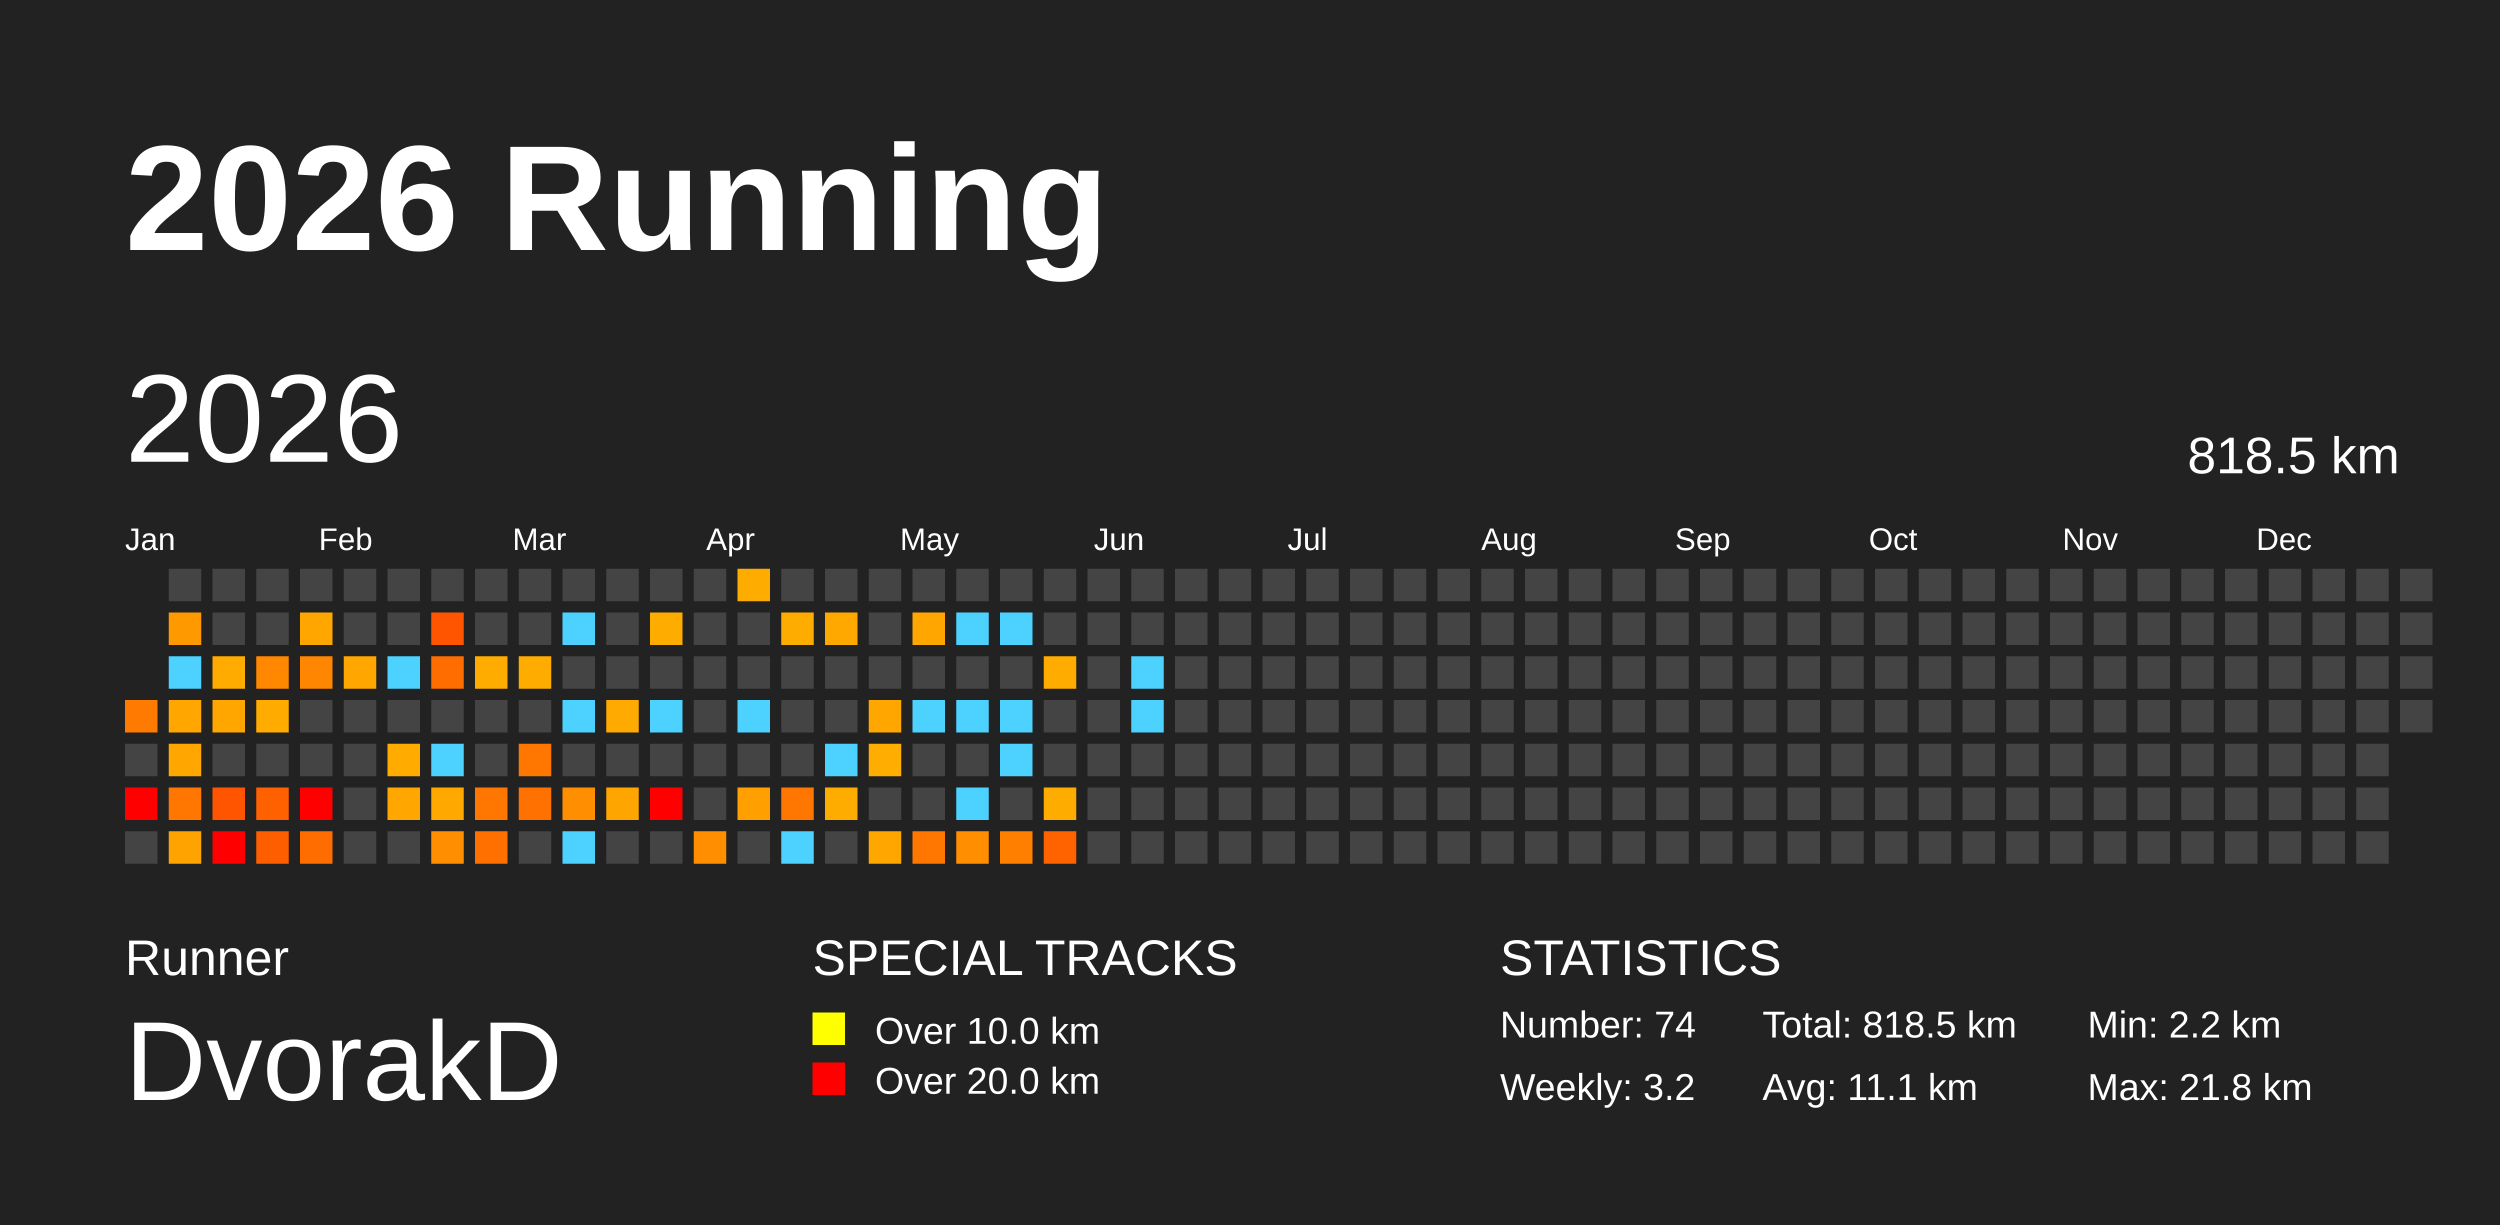
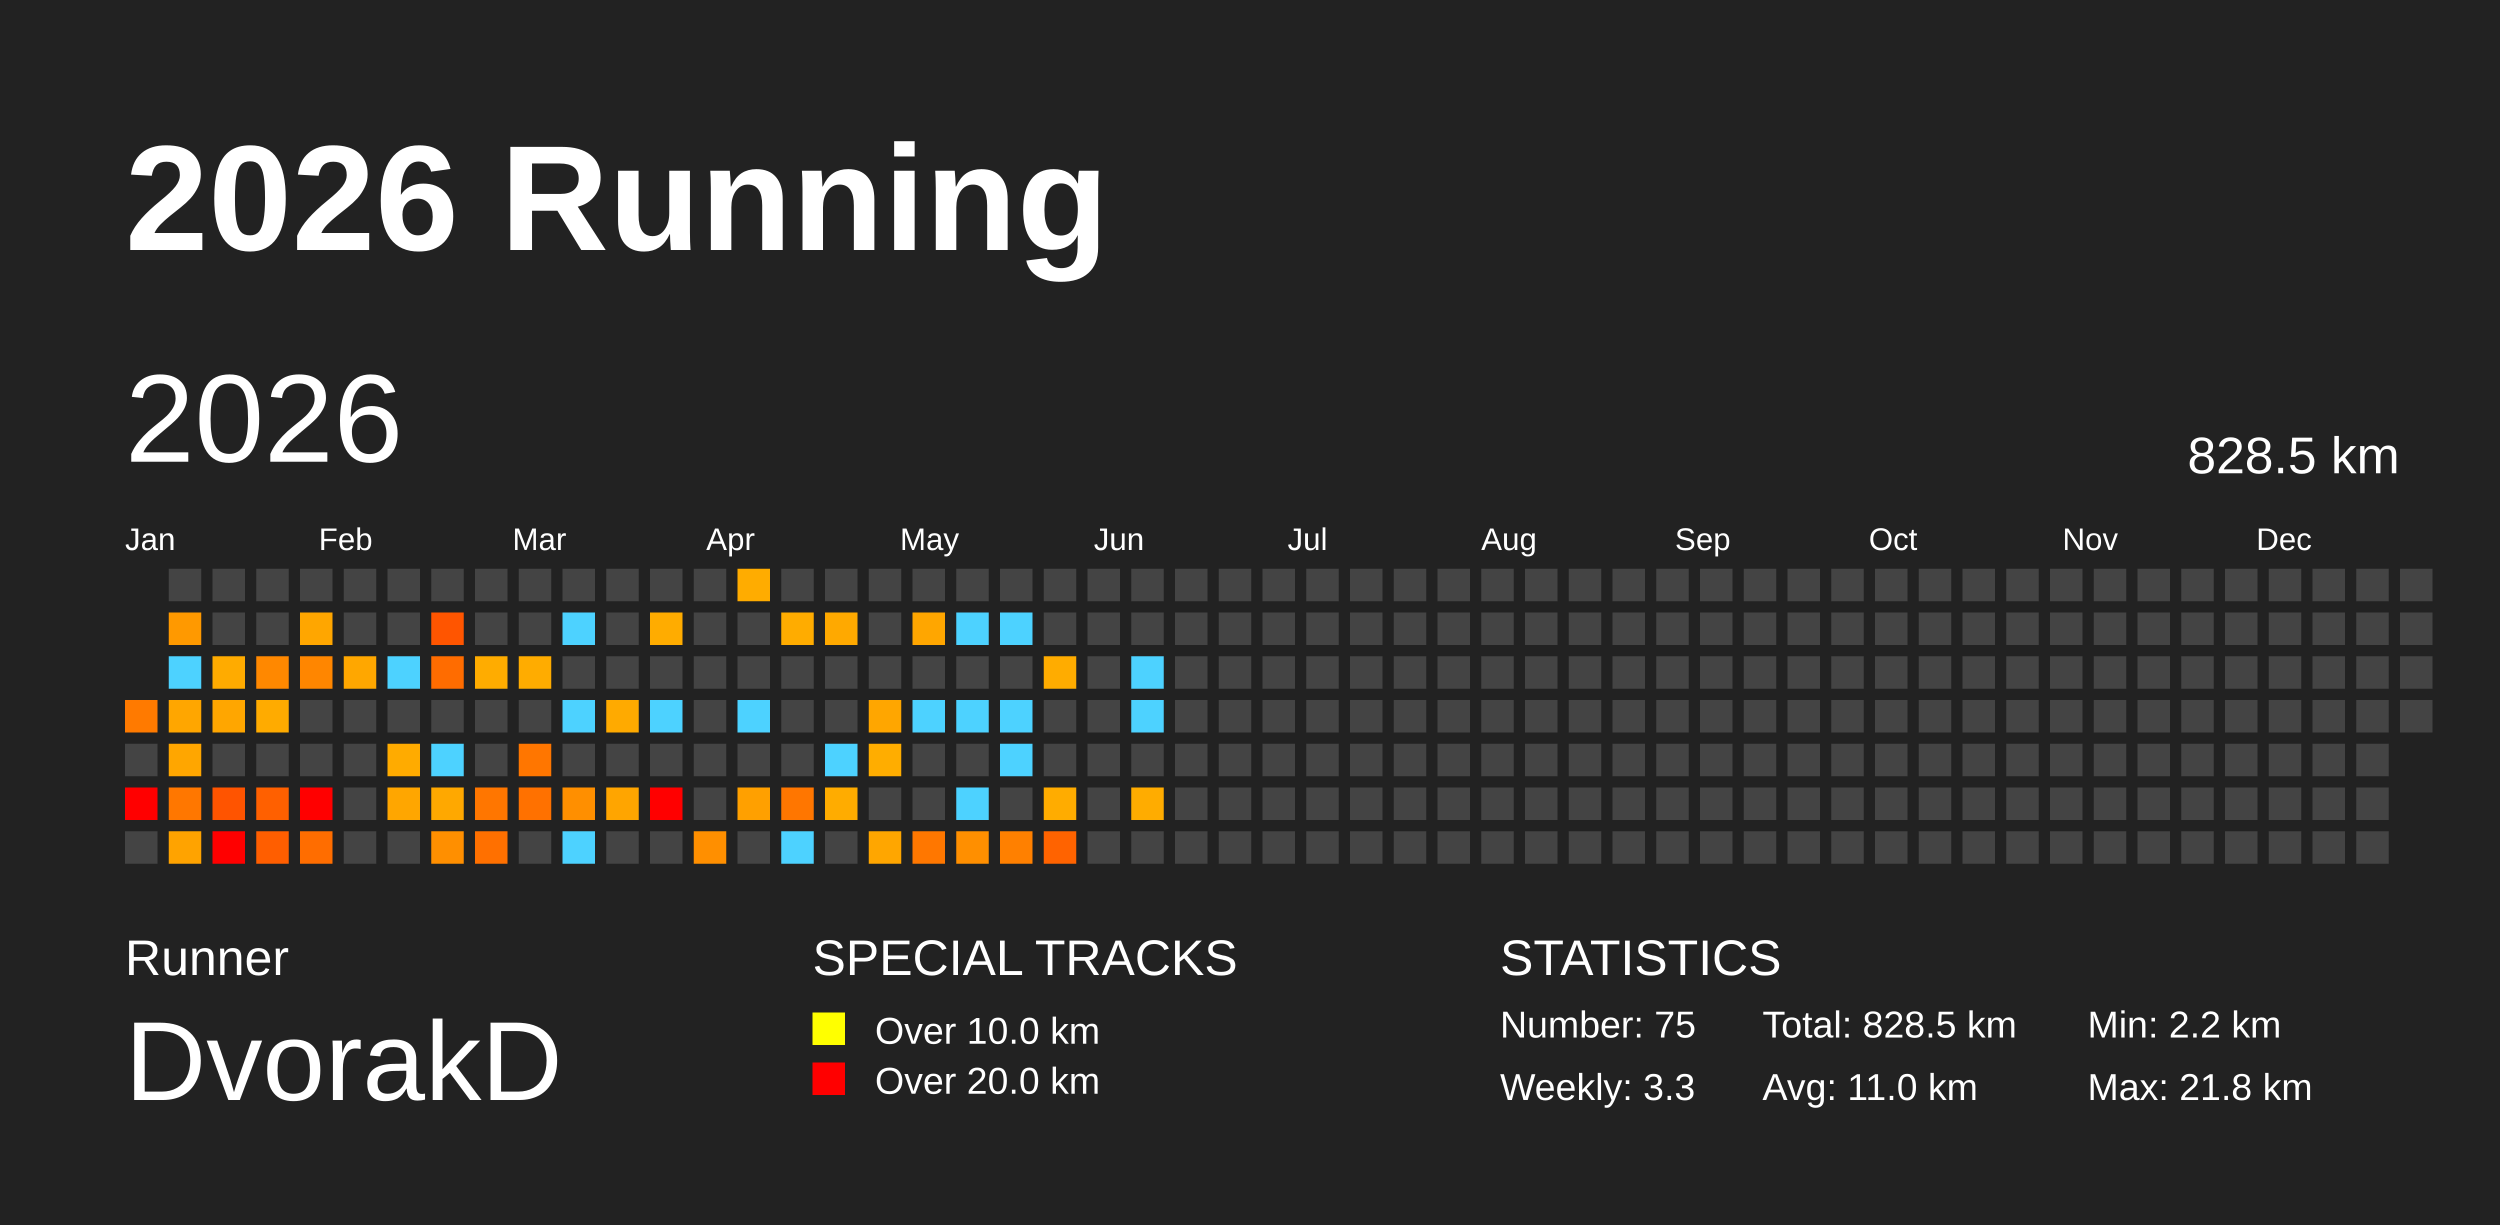
<svg xmlns="http://www.w3.org/2000/svg" baseProfile="full" height="98mm" version="1.1" viewBox="0,0,200,98" width="200mm">
  <defs />
  <rect fill="#222222" height="98" width="200" x="0" y="0" />
  <text fill="#FFFFFF" style="font-size:12px; font-family:Arial; font-weight:bold;" x="10" y="20">2026 Running</text>
  <text fill="#FFFFFF" style="font-size:4px; font-family:Arial" x="10" y="78">Runner</text>
  <text fill="#FFFFFF" style="font-size:9px; font-family:Arial" x="10" y="88">DvorakD</text>
  <text fill="#FFFFFF" style="font-size:4px; font-family:Arial" x="65" y="78">SPECIAL TRACKS</text>
  <rect fill="yellow" height="2.6" width="2.6" x="65" y="81" />
  <text fill="#FFFFFF" style="font-size:3px; font-family:Arial" x="70" y="83.5">Over 10.0 km</text>
  <rect fill="red" height="2.6" width="2.6" x="65" y="85" />
  <text fill="#FFFFFF" style="font-size:3px; font-family:Arial" x="70" y="87.5">Over 20.0 km</text>
  <text fill="#FFFFFF" style="font-size:4px; font-family:Arial" x="120" y="78">STATISTICS</text>
-   <text fill="#FFFFFF" style="font-size:3px; font-family:Arial" x="120" y="83">Number: 74</text>
-   <text fill="#FFFFFF" style="font-size:3px; font-family:Arial" x="120" y="88">Weekly: 3.2</text>
-   <text fill="#FFFFFF" style="font-size:3px; font-family:Arial" x="141" y="83">Total: 818.5 km</text>
-   <text fill="#FFFFFF" style="font-size:3px; font-family:Arial" x="141" y="88">Avg: 11.1 km</text>
+   <text fill="#FFFFFF" style="font-size:3px; font-family:Arial" x="120" y="83">Number: 75</text>
+   <text fill="#FFFFFF" style="font-size:3px; font-family:Arial" x="120" y="88">Weekly: 3.3</text>
+   <text fill="#FFFFFF" style="font-size:3px; font-family:Arial" x="141" y="83">Total: 828.5 km</text>
+   <text fill="#FFFFFF" style="font-size:3px; font-family:Arial" x="141" y="88">Avg: 11.0 km</text>
  <text fill="#FFFFFF" style="font-size:3px; font-family:Arial" x="167" y="83">Min: 2.2 km</text>
  <text fill="#FFFFFF" style="font-size:3px; font-family:Arial" x="167" y="88">Max: 21.8 km</text>
  <text dominant-baseline="hanging" fill="#FFFFFF" style="font-size:10.0px; font-family:Arial;" x="10" y="30">2026</text>
-   <text dominant-baseline="hanging" fill="#FFFFFF" style="font-size:4.125px; font-family:Arial;" x="175" y="35">818.5 km</text>
+   <text dominant-baseline="hanging" fill="#FFFFFF" style="font-size:4.125px; font-family:Arial;" x="175" y="35">828.5 km</text>
  <text fill="#FFFFFF" style="font-size:2.5px; font-family:Arial" x="10.0" y="44">Jan</text>
  <text fill="#FFFFFF" style="font-size:2.5px; font-family:Arial" x="25.5" y="44">Feb</text>
  <text fill="#FFFFFF" style="font-size:2.5px; font-family:Arial" x="41.0" y="44">Mar</text>
  <text fill="#FFFFFF" style="font-size:2.5px; font-family:Arial" x="56.5" y="44">Apr</text>
  <text fill="#FFFFFF" style="font-size:2.5px; font-family:Arial" x="72.0" y="44">May</text>
  <text fill="#FFFFFF" style="font-size:2.5px; font-family:Arial" x="87.5" y="44">Jun</text>
  <text fill="#FFFFFF" style="font-size:2.5px; font-family:Arial" x="103.0" y="44">Jul</text>
  <text fill="#FFFFFF" style="font-size:2.5px; font-family:Arial" x="118.5" y="44">Aug</text>
  <text fill="#FFFFFF" style="font-size:2.5px; font-family:Arial" x="134.0" y="44">Sep</text>
  <text fill="#FFFFFF" style="font-size:2.5px; font-family:Arial" x="149.5" y="44">Oct</text>
  <text fill="#FFFFFF" style="font-size:2.5px; font-family:Arial" x="165.0" y="44">Nov</text>
  <text fill="#FFFFFF" style="font-size:2.5px; font-family:Arial" x="180.5" y="44">Dec</text>
  <rect fill="#ff7a00" height="2.6" width="2.6" x="10.0" y="56.0" />
  <rect fill="#444444" height="2.6" width="2.6" x="10.0" y="59.5" />
  <rect fill="red" height="2.6" width="2.6" x="10.0" y="63.0" />
  <rect fill="#444444" height="2.6" width="2.6" x="10.0" y="66.5" />
  <rect fill="#444444" height="2.6" width="2.6" x="13.5" y="45.5" />
  <rect fill="#ff9900" height="2.6" width="2.6" x="13.5" y="49.0" />
  <rect fill="#4dd2ff" height="2.6" width="2.6" x="13.5" y="52.5" />
  <rect fill="#ffa600" height="2.6" width="2.6" x="13.5" y="56.0" />
  <rect fill="#ffa600" height="2.6" width="2.6" x="13.5" y="59.5" />
  <rect fill="#ff7700" height="2.6" width="2.6" x="13.5" y="63.0" />
  <rect fill="#ffa300" height="2.6" width="2.6" x="13.5" y="66.5" />
  <rect fill="#444444" height="2.6" width="2.6" x="17.0" y="45.5" />
  <rect fill="#444444" height="2.6" width="2.6" x="17.0" y="49.0" />
  <rect fill="#ffab00" height="2.6" width="2.6" x="17.0" y="52.5" />
  <rect fill="#ffa600" height="2.6" width="2.6" x="17.0" y="56.0" />
  <rect fill="#444444" height="2.6" width="2.6" x="17.0" y="59.5" />
  <rect fill="#ff5400" height="2.6" width="2.6" x="17.0" y="63.0" />
  <rect fill="red" height="2.6" width="2.6" x="17.0" y="66.5" />
  <rect fill="#444444" height="2.6" width="2.6" x="20.5" y="45.5" />
  <rect fill="#444444" height="2.6" width="2.6" x="20.5" y="49.0" />
  <rect fill="#ff8800" height="2.6" width="2.6" x="20.5" y="52.5" />
  <rect fill="#ffab00" height="2.6" width="2.6" x="20.5" y="56.0" />
  <rect fill="#444444" height="2.6" width="2.6" x="20.5" y="59.5" />
  <rect fill="#ff6000" height="2.6" width="2.6" x="20.5" y="63.0" />
  <rect fill="#ff5e00" height="2.6" width="2.6" x="20.5" y="66.5" />
  <rect fill="#444444" height="2.6" width="2.6" x="24.0" y="45.5" />
  <rect fill="#ffa600" height="2.6" width="2.6" x="24.0" y="49.0" />
  <rect fill="#ff8600" height="2.6" width="2.6" x="24.0" y="52.5" />
  <rect fill="#444444" height="2.6" width="2.6" x="24.0" y="56.0" />
  <rect fill="#444444" height="2.6" width="2.6" x="24.0" y="59.5" />
  <rect fill="red" height="2.6" width="2.6" x="24.0" y="63.0" />
  <rect fill="#ff6d00" height="2.6" width="2.6" x="24.0" y="66.5" />
  <rect fill="#444444" height="2.6" width="2.6" x="27.5" y="45.5" />
  <rect fill="#444444" height="2.6" width="2.6" x="27.5" y="49.0" />
  <rect fill="#ffa700" height="2.6" width="2.6" x="27.5" y="52.5" />
  <rect fill="#444444" height="2.6" width="2.6" x="27.5" y="56.0" />
  <rect fill="#444444" height="2.6" width="2.6" x="27.5" y="59.5" />
  <rect fill="#444444" height="2.6" width="2.6" x="27.5" y="63.0" />
  <rect fill="#444444" height="2.6" width="2.6" x="27.5" y="66.5" />
  <rect fill="#444444" height="2.6" width="2.6" x="31.0" y="45.5" />
  <rect fill="#444444" height="2.6" width="2.6" x="31.0" y="49.0" />
  <rect fill="#4dd2ff" height="2.6" width="2.6" x="31.0" y="52.5" />
  <rect fill="#444444" height="2.6" width="2.6" x="31.0" y="56.0" />
  <rect fill="#ffab00" height="2.6" width="2.6" x="31.0" y="59.5" />
  <rect fill="#ffa600" height="2.6" width="2.6" x="31.0" y="63.0" />
  <rect fill="#444444" height="2.6" width="2.6" x="31.0" y="66.5" />
  <rect fill="#444444" height="2.6" width="2.6" x="34.5" y="45.5" />
  <rect fill="#ff5500" height="2.6" width="2.6" x="34.5" y="49.0" />
  <rect fill="#ff6c00" height="2.6" width="2.6" x="34.5" y="52.5" />
  <rect fill="#444444" height="2.6" width="2.6" x="34.5" y="56.0" />
  <rect fill="#4dd2ff" height="2.6" width="2.6" x="34.5" y="59.5" />
  <rect fill="#ffa800" height="2.6" width="2.6" x="34.5" y="63.0" />
  <rect fill="#ff8f00" height="2.6" width="2.6" x="34.5" y="66.5" />
  <rect fill="#444444" height="2.6" width="2.6" x="38.0" y="45.5" />
  <rect fill="#444444" height="2.6" width="2.6" x="38.0" y="49.0" />
  <rect fill="#ffac00" height="2.6" width="2.6" x="38.0" y="52.5" />
  <rect fill="#444444" height="2.6" width="2.6" x="38.0" y="56.0" />
  <rect fill="#444444" height="2.6" width="2.6" x="38.0" y="59.5" />
  <rect fill="#ff7600" height="2.6" width="2.6" x="38.0" y="63.0" />
  <rect fill="#ff7000" height="2.6" width="2.6" x="38.0" y="66.5" />
  <rect fill="#444444" height="2.6" width="2.6" x="41.5" y="45.5" />
  <rect fill="#444444" height="2.6" width="2.6" x="41.5" y="49.0" />
  <rect fill="#ffac00" height="2.6" width="2.6" x="41.5" y="52.5" />
  <rect fill="#444444" height="2.6" width="2.6" x="41.5" y="56.0" />
  <rect fill="#ff7600" height="2.6" width="2.6" x="41.5" y="59.5" />
  <rect fill="#ff7100" height="2.6" width="2.6" x="41.5" y="63.0" />
  <rect fill="#444444" height="2.6" width="2.6" x="41.5" y="66.5" />
  <rect fill="#444444" height="2.6" width="2.6" x="45.0" y="45.5" />
  <rect fill="#4dd2ff" height="2.6" width="2.6" x="45.0" y="49.0" />
  <rect fill="#444444" height="2.6" width="2.6" x="45.0" y="52.5" />
  <rect fill="#4dd2ff" height="2.6" width="2.6" x="45.0" y="56.0" />
  <rect fill="#444444" height="2.6" width="2.6" x="45.0" y="59.5" />
  <rect fill="#ff8f00" height="2.6" width="2.6" x="45.0" y="63.0" />
  <rect fill="#4dd2ff" height="2.6" width="2.6" x="45.0" y="66.5" />
  <rect fill="#444444" height="2.6" width="2.6" x="48.5" y="45.5" />
  <rect fill="#444444" height="2.6" width="2.6" x="48.5" y="49.0" />
  <rect fill="#444444" height="2.6" width="2.6" x="48.5" y="52.5" />
  <rect fill="#ffaa00" height="2.6" width="2.6" x="48.5" y="56.0" />
  <rect fill="#444444" height="2.6" width="2.6" x="48.5" y="59.5" />
  <rect fill="#ffa500" height="2.6" width="2.6" x="48.5" y="63.0" />
  <rect fill="#444444" height="2.6" width="2.6" x="48.5" y="66.5" />
  <rect fill="#444444" height="2.6" width="2.6" x="52.0" y="45.5" />
  <rect fill="#ffac00" height="2.6" width="2.6" x="52.0" y="49.0" />
  <rect fill="#444444" height="2.6" width="2.6" x="52.0" y="52.5" />
  <rect fill="#4dd2ff" height="2.6" width="2.6" x="52.0" y="56.0" />
  <rect fill="#444444" height="2.6" width="2.6" x="52.0" y="59.5" />
  <rect fill="red" height="2.6" width="2.6" x="52.0" y="63.0" />
  <rect fill="#444444" height="2.6" width="2.6" x="52.0" y="66.5" />
  <rect fill="#444444" height="2.6" width="2.6" x="55.5" y="45.5" />
  <rect fill="#444444" height="2.6" width="2.6" x="55.5" y="49.0" />
  <rect fill="#444444" height="2.6" width="2.6" x="55.5" y="52.5" />
  <rect fill="#444444" height="2.6" width="2.6" x="55.5" y="56.0" />
  <rect fill="#444444" height="2.6" width="2.6" x="55.5" y="59.5" />
  <rect fill="#444444" height="2.6" width="2.6" x="55.5" y="63.0" />
  <rect fill="#ff8f00" height="2.6" width="2.6" x="55.5" y="66.5" />
  <rect fill="#ffac00" height="2.6" width="2.6" x="59.0" y="45.5" />
  <rect fill="#444444" height="2.6" width="2.6" x="59.0" y="49.0" />
  <rect fill="#444444" height="2.6" width="2.6" x="59.0" y="52.5" />
  <rect fill="#4dd2ff" height="2.6" width="2.6" x="59.0" y="56.0" />
  <rect fill="#444444" height="2.6" width="2.6" x="59.0" y="59.5" />
  <rect fill="#ffa000" height="2.6" width="2.6" x="59.0" y="63.0" />
  <rect fill="#444444" height="2.6" width="2.6" x="59.0" y="66.5" />
  <rect fill="#444444" height="2.6" width="2.6" x="62.5" y="45.5" />
  <rect fill="#ffac00" height="2.6" width="2.6" x="62.5" y="49.0" />
  <rect fill="#444444" height="2.6" width="2.6" x="62.5" y="52.5" />
  <rect fill="#444444" height="2.6" width="2.6" x="62.5" y="56.0" />
  <rect fill="#444444" height="2.6" width="2.6" x="62.5" y="59.5" />
  <rect fill="#ff7600" height="2.6" width="2.6" x="62.5" y="63.0" />
  <rect fill="#4dd2ff" height="2.6" width="2.6" x="62.5" y="66.5" />
  <rect fill="#444444" height="2.6" width="2.6" x="66.0" y="45.5" />
  <rect fill="#ffa900" height="2.6" width="2.6" x="66.0" y="49.0" />
  <rect fill="#444444" height="2.6" width="2.6" x="66.0" y="52.5" />
  <rect fill="#444444" height="2.6" width="2.6" x="66.0" y="56.0" />
  <rect fill="#4dd2ff" height="2.6" width="2.6" x="66.0" y="59.5" />
  <rect fill="#ffac00" height="2.6" width="2.6" x="66.0" y="63.0" />
  <rect fill="#444444" height="2.6" width="2.6" x="66.0" y="66.5" />
  <rect fill="#444444" height="2.6" width="2.6" x="69.5" y="45.5" />
  <rect fill="#444444" height="2.6" width="2.6" x="69.5" y="49.0" />
  <rect fill="#444444" height="2.6" width="2.6" x="69.5" y="52.5" />
  <rect fill="#ffa600" height="2.6" width="2.6" x="69.5" y="56.0" />
  <rect fill="#ffad00" height="2.6" width="2.6" x="69.5" y="59.5" />
  <rect fill="#444444" height="2.6" width="2.6" x="69.5" y="63.0" />
  <rect fill="#ffa600" height="2.6" width="2.6" x="69.5" y="66.5" />
  <rect fill="#444444" height="2.6" width="2.6" x="73.0" y="45.5" />
  <rect fill="#ffa600" height="2.6" width="2.6" x="73.0" y="49.0" />
  <rect fill="#444444" height="2.6" width="2.6" x="73.0" y="52.5" />
  <rect fill="#4dd2ff" height="2.6" width="2.6" x="73.0" y="56.0" />
  <rect fill="#444444" height="2.6" width="2.6" x="73.0" y="59.5" />
  <rect fill="#444444" height="2.6" width="2.6" x="73.0" y="63.0" />
  <rect fill="#ff7700" height="2.6" width="2.6" x="73.0" y="66.5" />
  <rect fill="#444444" height="2.6" width="2.6" x="76.5" y="45.5" />
  <rect fill="#4dd2ff" height="2.6" width="2.6" x="76.5" y="49.0" />
  <rect fill="#444444" height="2.6" width="2.6" x="76.5" y="52.5" />
  <rect fill="#4dd2ff" height="2.6" width="2.6" x="76.5" y="56.0" />
  <rect fill="#444444" height="2.6" width="2.6" x="76.5" y="59.5" />
  <rect fill="#4dd2ff" height="2.6" width="2.6" x="76.5" y="63.0" />
  <rect fill="#ff8f00" height="2.6" width="2.6" x="76.5" y="66.5" />
  <rect fill="#444444" height="2.6" width="2.6" x="80.0" y="45.5" />
  <rect fill="#4dd2ff" height="2.6" width="2.6" x="80.0" y="49.0" />
  <rect fill="#444444" height="2.6" width="2.6" x="80.0" y="52.5" />
  <rect fill="#4dd2ff" height="2.6" width="2.6" x="80.0" y="56.0" />
  <rect fill="#4dd2ff" height="2.6" width="2.6" x="80.0" y="59.5" />
  <rect fill="#444444" height="2.6" width="2.6" x="80.0" y="63.0" />
  <rect fill="#ff8000" height="2.6" width="2.6" x="80.0" y="66.5" />
  <rect fill="#444444" height="2.6" width="2.6" x="83.5" y="45.5" />
  <rect fill="#444444" height="2.6" width="2.6" x="83.5" y="49.0" />
  <rect fill="#ffac00" height="2.6" width="2.6" x="83.5" y="52.5" />
  <rect fill="#444444" height="2.6" width="2.6" x="83.5" y="56.0" />
  <rect fill="#444444" height="2.6" width="2.6" x="83.5" y="59.5" />
  <rect fill="#ffac00" height="2.6" width="2.6" x="83.5" y="63.0" />
  <rect fill="#ff6300" height="2.6" width="2.6" x="83.5" y="66.5" />
  <rect fill="#444444" height="2.6" width="2.6" x="87.0" y="45.5" />
  <rect fill="#444444" height="2.6" width="2.6" x="87.0" y="49.0" />
  <rect fill="#444444" height="2.6" width="2.6" x="87.0" y="52.5" />
  <rect fill="#444444" height="2.6" width="2.6" x="87.0" y="56.0" />
  <rect fill="#444444" height="2.6" width="2.6" x="87.0" y="59.5" />
  <rect fill="#444444" height="2.6" width="2.6" x="87.0" y="63.0" />
  <rect fill="#444444" height="2.6" width="2.6" x="87.0" y="66.5" />
  <rect fill="#444444" height="2.6" width="2.6" x="90.5" y="45.5" />
  <rect fill="#444444" height="2.6" width="2.6" x="90.5" y="49.0" />
  <rect fill="#4dd2ff" height="2.6" width="2.6" x="90.5" y="52.5" />
  <rect fill="#4dd2ff" height="2.6" width="2.6" x="90.5" y="56.0" />
  <rect fill="#444444" height="2.6" width="2.6" x="90.5" y="59.5" />
-   <rect fill="#444444" height="2.6" width="2.6" x="90.5" y="63.0" />
+   <rect fill="#ffac00" height="2.6" width="2.6" x="90.5" y="63.0" />
  <rect fill="#444444" height="2.6" width="2.6" x="90.5" y="66.5" />
  <rect fill="#444444" height="2.6" width="2.6" x="94.0" y="45.5" />
  <rect fill="#444444" height="2.6" width="2.6" x="94.0" y="49.0" />
  <rect fill="#444444" height="2.6" width="2.6" x="94.0" y="52.5" />
  <rect fill="#444444" height="2.6" width="2.6" x="94.0" y="56.0" />
  <rect fill="#444444" height="2.6" width="2.6" x="94.0" y="59.5" />
  <rect fill="#444444" height="2.6" width="2.6" x="94.0" y="63.0" />
  <rect fill="#444444" height="2.6" width="2.6" x="94.0" y="66.5" />
  <rect fill="#444444" height="2.6" width="2.6" x="97.5" y="45.5" />
  <rect fill="#444444" height="2.6" width="2.6" x="97.5" y="49.0" />
  <rect fill="#444444" height="2.6" width="2.6" x="97.5" y="52.5" />
  <rect fill="#444444" height="2.6" width="2.6" x="97.5" y="56.0" />
  <rect fill="#444444" height="2.6" width="2.6" x="97.5" y="59.5" />
  <rect fill="#444444" height="2.6" width="2.6" x="97.5" y="63.0" />
  <rect fill="#444444" height="2.6" width="2.6" x="97.5" y="66.5" />
  <rect fill="#444444" height="2.6" width="2.6" x="101.0" y="45.5" />
  <rect fill="#444444" height="2.6" width="2.6" x="101.0" y="49.0" />
  <rect fill="#444444" height="2.6" width="2.6" x="101.0" y="52.5" />
  <rect fill="#444444" height="2.6" width="2.6" x="101.0" y="56.0" />
  <rect fill="#444444" height="2.6" width="2.6" x="101.0" y="59.5" />
  <rect fill="#444444" height="2.6" width="2.6" x="101.0" y="63.0" />
  <rect fill="#444444" height="2.6" width="2.6" x="101.0" y="66.5" />
  <rect fill="#444444" height="2.6" width="2.6" x="104.5" y="45.5" />
  <rect fill="#444444" height="2.6" width="2.6" x="104.5" y="49.0" />
  <rect fill="#444444" height="2.6" width="2.6" x="104.5" y="52.5" />
  <rect fill="#444444" height="2.6" width="2.6" x="104.5" y="56.0" />
  <rect fill="#444444" height="2.6" width="2.6" x="104.5" y="59.5" />
  <rect fill="#444444" height="2.6" width="2.6" x="104.5" y="63.0" />
  <rect fill="#444444" height="2.6" width="2.6" x="104.5" y="66.5" />
  <rect fill="#444444" height="2.6" width="2.6" x="108.0" y="45.5" />
  <rect fill="#444444" height="2.6" width="2.6" x="108.0" y="49.0" />
  <rect fill="#444444" height="2.6" width="2.6" x="108.0" y="52.5" />
  <rect fill="#444444" height="2.6" width="2.6" x="108.0" y="56.0" />
  <rect fill="#444444" height="2.6" width="2.6" x="108.0" y="59.5" />
  <rect fill="#444444" height="2.6" width="2.6" x="108.0" y="63.0" />
  <rect fill="#444444" height="2.6" width="2.6" x="108.0" y="66.5" />
  <rect fill="#444444" height="2.6" width="2.6" x="111.5" y="45.5" />
  <rect fill="#444444" height="2.6" width="2.6" x="111.5" y="49.0" />
  <rect fill="#444444" height="2.6" width="2.6" x="111.5" y="52.5" />
  <rect fill="#444444" height="2.6" width="2.6" x="111.5" y="56.0" />
  <rect fill="#444444" height="2.6" width="2.6" x="111.5" y="59.5" />
  <rect fill="#444444" height="2.6" width="2.6" x="111.5" y="63.0" />
  <rect fill="#444444" height="2.6" width="2.6" x="111.5" y="66.5" />
  <rect fill="#444444" height="2.6" width="2.6" x="115.0" y="45.5" />
  <rect fill="#444444" height="2.6" width="2.6" x="115.0" y="49.0" />
  <rect fill="#444444" height="2.6" width="2.6" x="115.0" y="52.5" />
  <rect fill="#444444" height="2.6" width="2.6" x="115.0" y="56.0" />
  <rect fill="#444444" height="2.6" width="2.6" x="115.0" y="59.5" />
  <rect fill="#444444" height="2.6" width="2.6" x="115.0" y="63.0" />
  <rect fill="#444444" height="2.6" width="2.6" x="115.0" y="66.5" />
  <rect fill="#444444" height="2.6" width="2.6" x="118.5" y="45.5" />
  <rect fill="#444444" height="2.6" width="2.6" x="118.5" y="49.0" />
  <rect fill="#444444" height="2.6" width="2.6" x="118.5" y="52.5" />
  <rect fill="#444444" height="2.6" width="2.6" x="118.5" y="56.0" />
  <rect fill="#444444" height="2.6" width="2.6" x="118.5" y="59.5" />
  <rect fill="#444444" height="2.6" width="2.6" x="118.5" y="63.0" />
  <rect fill="#444444" height="2.6" width="2.6" x="118.5" y="66.5" />
  <rect fill="#444444" height="2.6" width="2.6" x="122.0" y="45.5" />
  <rect fill="#444444" height="2.6" width="2.6" x="122.0" y="49.0" />
  <rect fill="#444444" height="2.6" width="2.6" x="122.0" y="52.5" />
  <rect fill="#444444" height="2.6" width="2.6" x="122.0" y="56.0" />
  <rect fill="#444444" height="2.6" width="2.6" x="122.0" y="59.5" />
  <rect fill="#444444" height="2.6" width="2.6" x="122.0" y="63.0" />
  <rect fill="#444444" height="2.6" width="2.6" x="122.0" y="66.5" />
  <rect fill="#444444" height="2.6" width="2.6" x="125.5" y="45.5" />
  <rect fill="#444444" height="2.6" width="2.6" x="125.5" y="49.0" />
  <rect fill="#444444" height="2.6" width="2.6" x="125.5" y="52.5" />
  <rect fill="#444444" height="2.6" width="2.6" x="125.5" y="56.0" />
  <rect fill="#444444" height="2.6" width="2.6" x="125.5" y="59.5" />
  <rect fill="#444444" height="2.6" width="2.6" x="125.5" y="63.0" />
  <rect fill="#444444" height="2.6" width="2.6" x="125.5" y="66.5" />
  <rect fill="#444444" height="2.6" width="2.6" x="129.0" y="45.5" />
  <rect fill="#444444" height="2.6" width="2.6" x="129.0" y="49.0" />
  <rect fill="#444444" height="2.6" width="2.6" x="129.0" y="52.5" />
  <rect fill="#444444" height="2.6" width="2.6" x="129.0" y="56.0" />
  <rect fill="#444444" height="2.6" width="2.6" x="129.0" y="59.5" />
  <rect fill="#444444" height="2.6" width="2.6" x="129.0" y="63.0" />
  <rect fill="#444444" height="2.6" width="2.6" x="129.0" y="66.5" />
  <rect fill="#444444" height="2.6" width="2.6" x="132.5" y="45.5" />
  <rect fill="#444444" height="2.6" width="2.6" x="132.5" y="49.0" />
  <rect fill="#444444" height="2.6" width="2.6" x="132.5" y="52.5" />
  <rect fill="#444444" height="2.6" width="2.6" x="132.5" y="56.0" />
  <rect fill="#444444" height="2.6" width="2.6" x="132.5" y="59.5" />
  <rect fill="#444444" height="2.6" width="2.6" x="132.5" y="63.0" />
  <rect fill="#444444" height="2.6" width="2.6" x="132.5" y="66.5" />
  <rect fill="#444444" height="2.6" width="2.6" x="136.0" y="45.5" />
  <rect fill="#444444" height="2.6" width="2.6" x="136.0" y="49.0" />
  <rect fill="#444444" height="2.6" width="2.6" x="136.0" y="52.5" />
  <rect fill="#444444" height="2.6" width="2.6" x="136.0" y="56.0" />
  <rect fill="#444444" height="2.6" width="2.6" x="136.0" y="59.5" />
  <rect fill="#444444" height="2.6" width="2.6" x="136.0" y="63.0" />
  <rect fill="#444444" height="2.6" width="2.6" x="136.0" y="66.5" />
  <rect fill="#444444" height="2.6" width="2.6" x="139.5" y="45.5" />
  <rect fill="#444444" height="2.6" width="2.6" x="139.5" y="49.0" />
  <rect fill="#444444" height="2.6" width="2.6" x="139.5" y="52.5" />
  <rect fill="#444444" height="2.6" width="2.6" x="139.5" y="56.0" />
  <rect fill="#444444" height="2.6" width="2.6" x="139.5" y="59.5" />
  <rect fill="#444444" height="2.6" width="2.6" x="139.5" y="63.0" />
  <rect fill="#444444" height="2.6" width="2.6" x="139.5" y="66.5" />
  <rect fill="#444444" height="2.6" width="2.6" x="143.0" y="45.5" />
  <rect fill="#444444" height="2.6" width="2.6" x="143.0" y="49.0" />
  <rect fill="#444444" height="2.6" width="2.6" x="143.0" y="52.5" />
  <rect fill="#444444" height="2.6" width="2.6" x="143.0" y="56.0" />
  <rect fill="#444444" height="2.6" width="2.6" x="143.0" y="59.5" />
  <rect fill="#444444" height="2.6" width="2.6" x="143.0" y="63.0" />
  <rect fill="#444444" height="2.6" width="2.6" x="143.0" y="66.5" />
  <rect fill="#444444" height="2.6" width="2.6" x="146.5" y="45.5" />
  <rect fill="#444444" height="2.6" width="2.6" x="146.5" y="49.0" />
  <rect fill="#444444" height="2.6" width="2.6" x="146.5" y="52.5" />
  <rect fill="#444444" height="2.6" width="2.6" x="146.5" y="56.0" />
  <rect fill="#444444" height="2.6" width="2.6" x="146.5" y="59.5" />
  <rect fill="#444444" height="2.6" width="2.6" x="146.5" y="63.0" />
  <rect fill="#444444" height="2.6" width="2.6" x="146.5" y="66.5" />
  <rect fill="#444444" height="2.6" width="2.6" x="150.0" y="45.5" />
  <rect fill="#444444" height="2.6" width="2.6" x="150.0" y="49.0" />
  <rect fill="#444444" height="2.6" width="2.6" x="150.0" y="52.5" />
  <rect fill="#444444" height="2.6" width="2.6" x="150.0" y="56.0" />
  <rect fill="#444444" height="2.6" width="2.6" x="150.0" y="59.5" />
  <rect fill="#444444" height="2.6" width="2.6" x="150.0" y="63.0" />
  <rect fill="#444444" height="2.6" width="2.6" x="150.0" y="66.5" />
  <rect fill="#444444" height="2.6" width="2.6" x="153.5" y="45.5" />
  <rect fill="#444444" height="2.6" width="2.6" x="153.5" y="49.0" />
  <rect fill="#444444" height="2.6" width="2.6" x="153.5" y="52.5" />
  <rect fill="#444444" height="2.6" width="2.6" x="153.5" y="56.0" />
  <rect fill="#444444" height="2.6" width="2.6" x="153.5" y="59.5" />
  <rect fill="#444444" height="2.6" width="2.6" x="153.5" y="63.0" />
  <rect fill="#444444" height="2.6" width="2.6" x="153.5" y="66.5" />
  <rect fill="#444444" height="2.6" width="2.6" x="157.0" y="45.5" />
  <rect fill="#444444" height="2.6" width="2.6" x="157.0" y="49.0" />
  <rect fill="#444444" height="2.6" width="2.6" x="157.0" y="52.5" />
  <rect fill="#444444" height="2.6" width="2.6" x="157.0" y="56.0" />
  <rect fill="#444444" height="2.6" width="2.6" x="157.0" y="59.5" />
  <rect fill="#444444" height="2.6" width="2.6" x="157.0" y="63.0" />
  <rect fill="#444444" height="2.6" width="2.6" x="157.0" y="66.5" />
  <rect fill="#444444" height="2.6" width="2.6" x="160.5" y="45.5" />
  <rect fill="#444444" height="2.6" width="2.6" x="160.5" y="49.0" />
  <rect fill="#444444" height="2.6" width="2.6" x="160.5" y="52.5" />
  <rect fill="#444444" height="2.6" width="2.6" x="160.5" y="56.0" />
  <rect fill="#444444" height="2.6" width="2.6" x="160.5" y="59.5" />
  <rect fill="#444444" height="2.6" width="2.6" x="160.5" y="63.0" />
  <rect fill="#444444" height="2.6" width="2.6" x="160.5" y="66.5" />
  <rect fill="#444444" height="2.6" width="2.6" x="164.0" y="45.5" />
  <rect fill="#444444" height="2.6" width="2.6" x="164.0" y="49.0" />
  <rect fill="#444444" height="2.6" width="2.6" x="164.0" y="52.5" />
  <rect fill="#444444" height="2.6" width="2.6" x="164.0" y="56.0" />
  <rect fill="#444444" height="2.6" width="2.6" x="164.0" y="59.5" />
  <rect fill="#444444" height="2.6" width="2.6" x="164.0" y="63.0" />
  <rect fill="#444444" height="2.6" width="2.6" x="164.0" y="66.5" />
  <rect fill="#444444" height="2.6" width="2.6" x="167.5" y="45.5" />
  <rect fill="#444444" height="2.6" width="2.6" x="167.5" y="49.0" />
  <rect fill="#444444" height="2.6" width="2.6" x="167.5" y="52.5" />
  <rect fill="#444444" height="2.6" width="2.6" x="167.5" y="56.0" />
  <rect fill="#444444" height="2.6" width="2.6" x="167.5" y="59.5" />
  <rect fill="#444444" height="2.6" width="2.6" x="167.5" y="63.0" />
  <rect fill="#444444" height="2.6" width="2.6" x="167.5" y="66.5" />
  <rect fill="#444444" height="2.6" width="2.6" x="171.0" y="45.5" />
  <rect fill="#444444" height="2.6" width="2.6" x="171.0" y="49.0" />
  <rect fill="#444444" height="2.6" width="2.6" x="171.0" y="52.5" />
  <rect fill="#444444" height="2.6" width="2.6" x="171.0" y="56.0" />
  <rect fill="#444444" height="2.6" width="2.6" x="171.0" y="59.5" />
  <rect fill="#444444" height="2.6" width="2.6" x="171.0" y="63.0" />
  <rect fill="#444444" height="2.6" width="2.6" x="171.0" y="66.5" />
  <rect fill="#444444" height="2.6" width="2.6" x="174.5" y="45.5" />
  <rect fill="#444444" height="2.6" width="2.6" x="174.5" y="49.0" />
  <rect fill="#444444" height="2.6" width="2.6" x="174.5" y="52.5" />
  <rect fill="#444444" height="2.6" width="2.6" x="174.5" y="56.0" />
  <rect fill="#444444" height="2.6" width="2.6" x="174.5" y="59.5" />
  <rect fill="#444444" height="2.6" width="2.6" x="174.5" y="63.0" />
  <rect fill="#444444" height="2.6" width="2.6" x="174.5" y="66.5" />
  <rect fill="#444444" height="2.6" width="2.6" x="178.0" y="45.5" />
  <rect fill="#444444" height="2.6" width="2.6" x="178.0" y="49.0" />
  <rect fill="#444444" height="2.6" width="2.6" x="178.0" y="52.5" />
  <rect fill="#444444" height="2.6" width="2.6" x="178.0" y="56.0" />
  <rect fill="#444444" height="2.6" width="2.6" x="178.0" y="59.5" />
  <rect fill="#444444" height="2.6" width="2.6" x="178.0" y="63.0" />
  <rect fill="#444444" height="2.6" width="2.6" x="178.0" y="66.5" />
  <rect fill="#444444" height="2.6" width="2.6" x="181.5" y="45.5" />
  <rect fill="#444444" height="2.6" width="2.6" x="181.5" y="49.0" />
  <rect fill="#444444" height="2.6" width="2.6" x="181.5" y="52.5" />
  <rect fill="#444444" height="2.6" width="2.6" x="181.5" y="56.0" />
  <rect fill="#444444" height="2.6" width="2.6" x="181.5" y="59.5" />
  <rect fill="#444444" height="2.6" width="2.6" x="181.5" y="63.0" />
  <rect fill="#444444" height="2.6" width="2.6" x="181.5" y="66.5" />
  <rect fill="#444444" height="2.6" width="2.6" x="185.0" y="45.5" />
  <rect fill="#444444" height="2.6" width="2.6" x="185.0" y="49.0" />
  <rect fill="#444444" height="2.6" width="2.6" x="185.0" y="52.5" />
  <rect fill="#444444" height="2.6" width="2.6" x="185.0" y="56.0" />
  <rect fill="#444444" height="2.6" width="2.6" x="185.0" y="59.5" />
  <rect fill="#444444" height="2.6" width="2.6" x="185.0" y="63.0" />
  <rect fill="#444444" height="2.6" width="2.6" x="185.0" y="66.5" />
  <rect fill="#444444" height="2.6" width="2.6" x="188.5" y="45.5" />
  <rect fill="#444444" height="2.6" width="2.6" x="188.5" y="49.0" />
  <rect fill="#444444" height="2.6" width="2.6" x="188.5" y="52.5" />
  <rect fill="#444444" height="2.6" width="2.6" x="188.5" y="56.0" />
  <rect fill="#444444" height="2.6" width="2.6" x="188.5" y="59.5" />
  <rect fill="#444444" height="2.6" width="2.6" x="188.5" y="63.0" />
  <rect fill="#444444" height="2.6" width="2.6" x="188.5" y="66.5" />
  <rect fill="#444444" height="2.6" width="2.6" x="192.0" y="45.5" />
  <rect fill="#444444" height="2.6" width="2.6" x="192.0" y="49.0" />
  <rect fill="#444444" height="2.6" width="2.6" x="192.0" y="52.5" />
  <rect fill="#444444" height="2.6" width="2.6" x="192.0" y="56.0" />
</svg>
